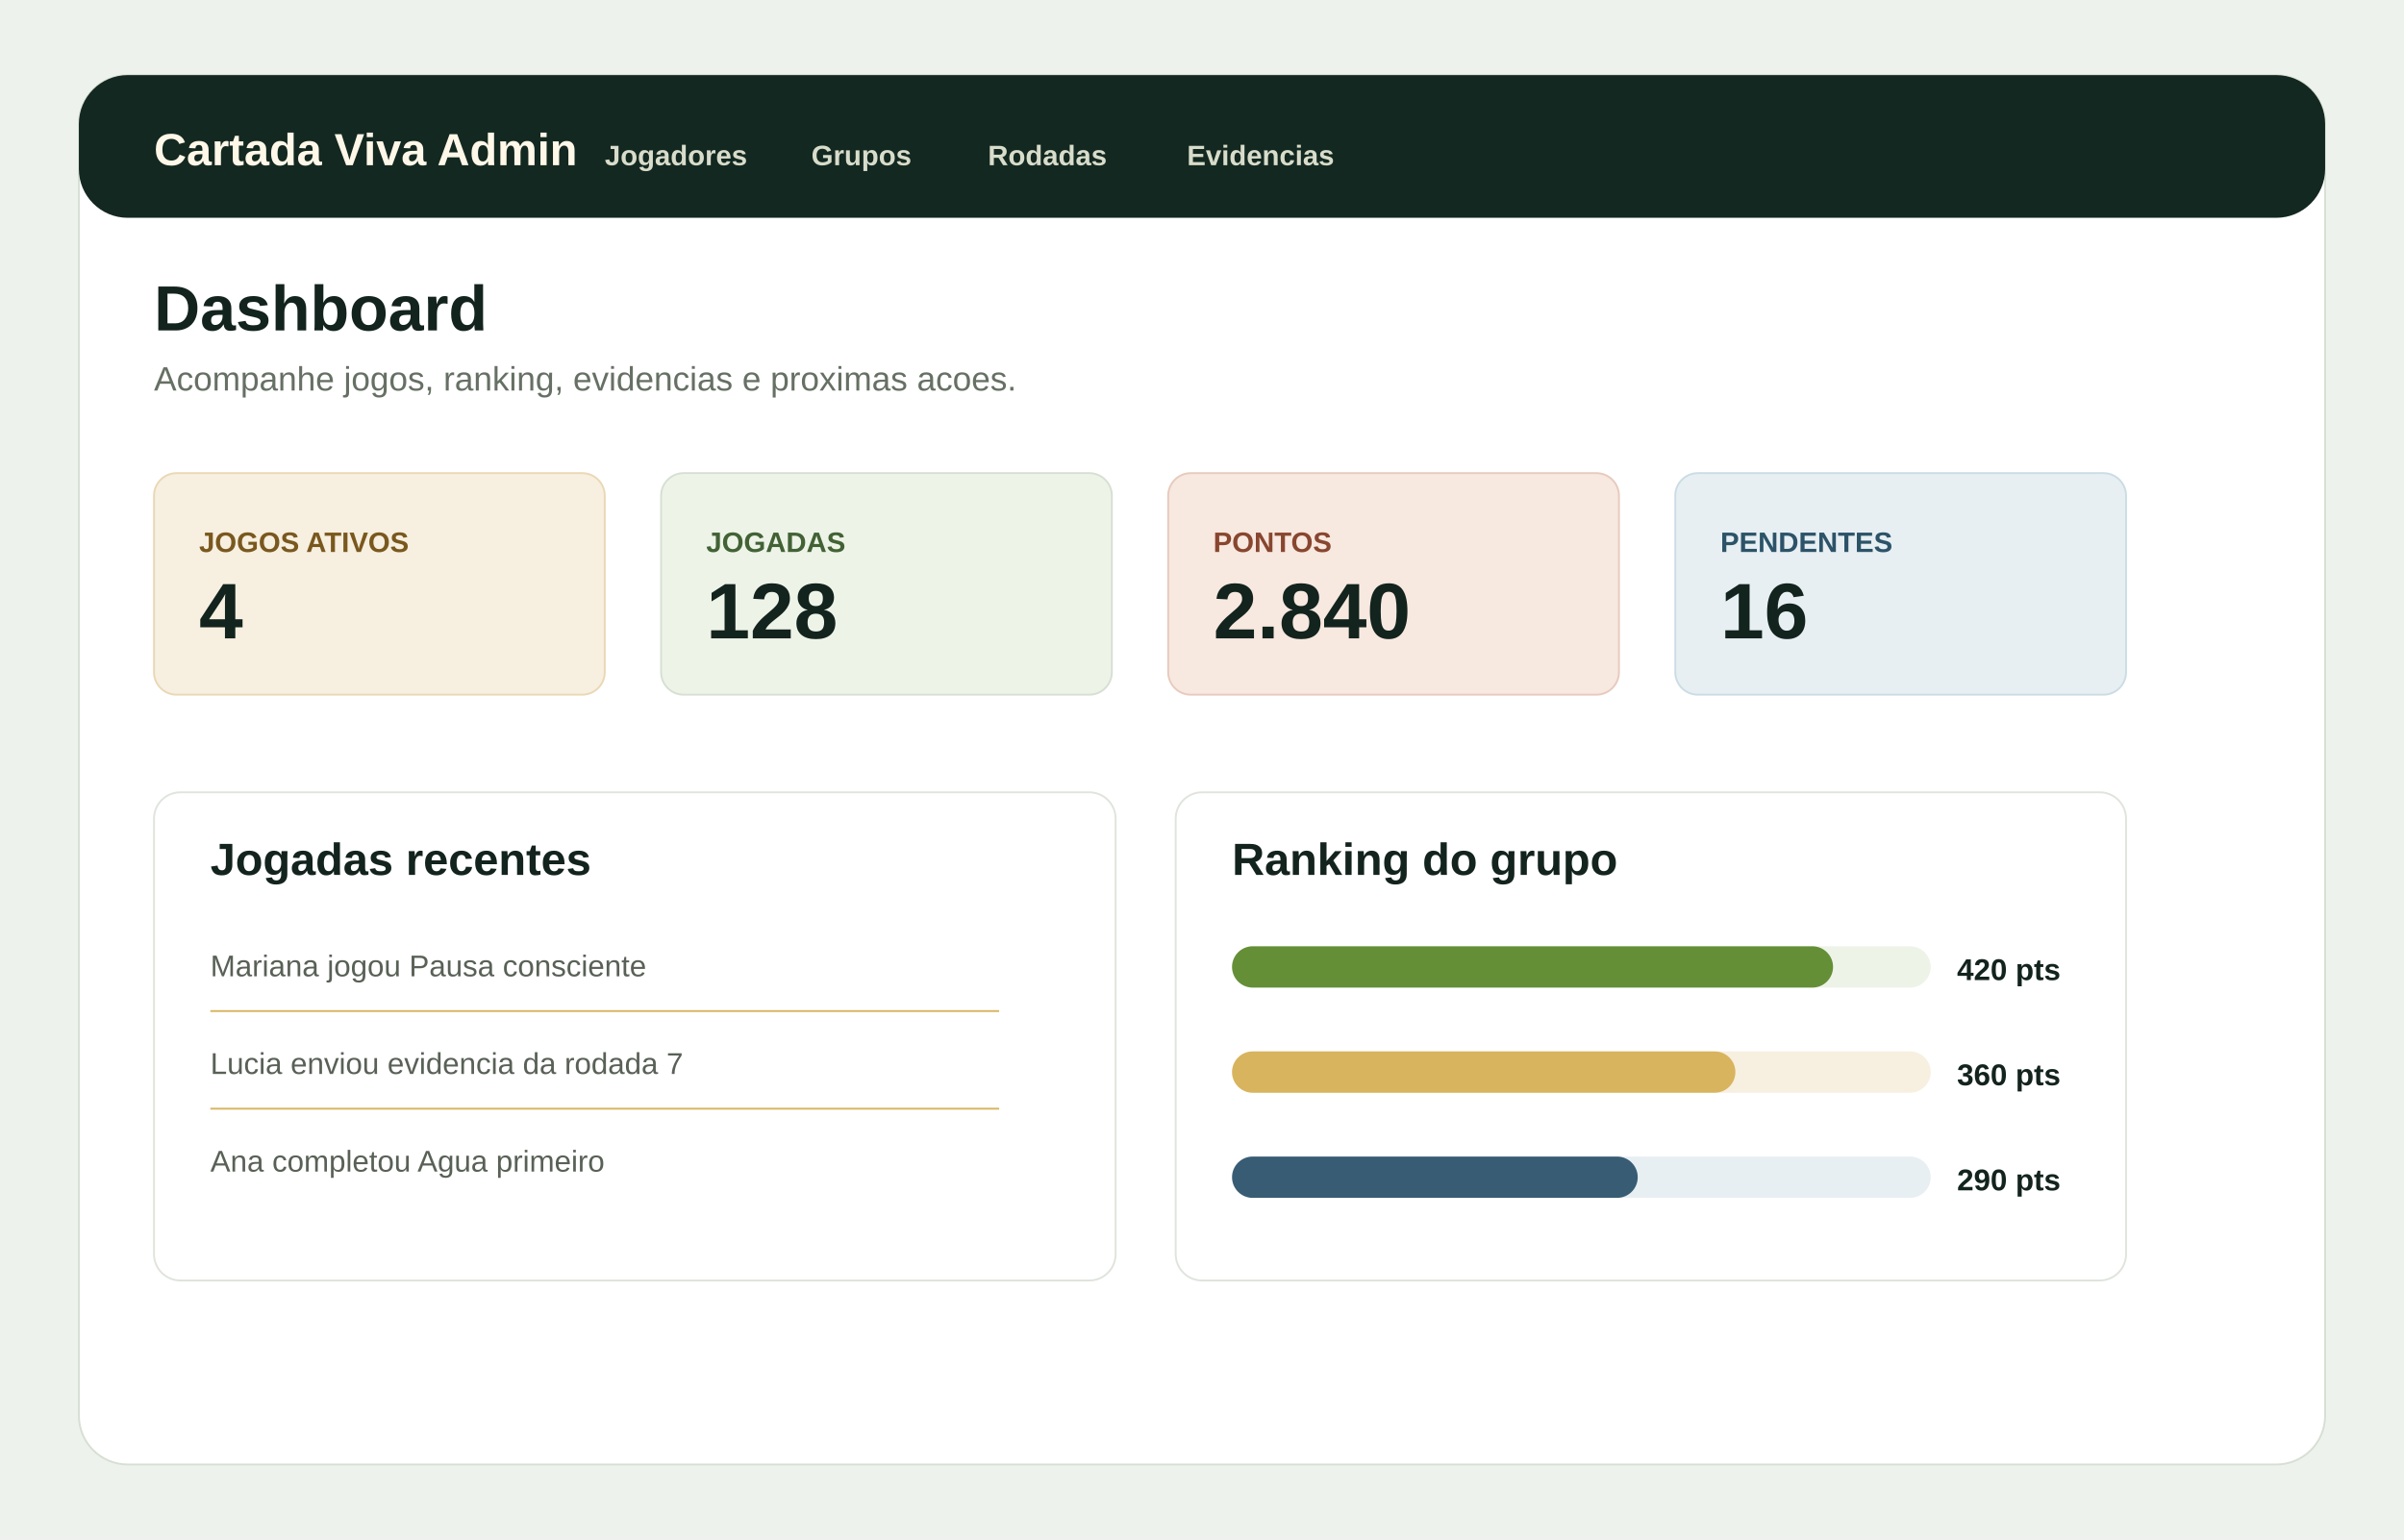
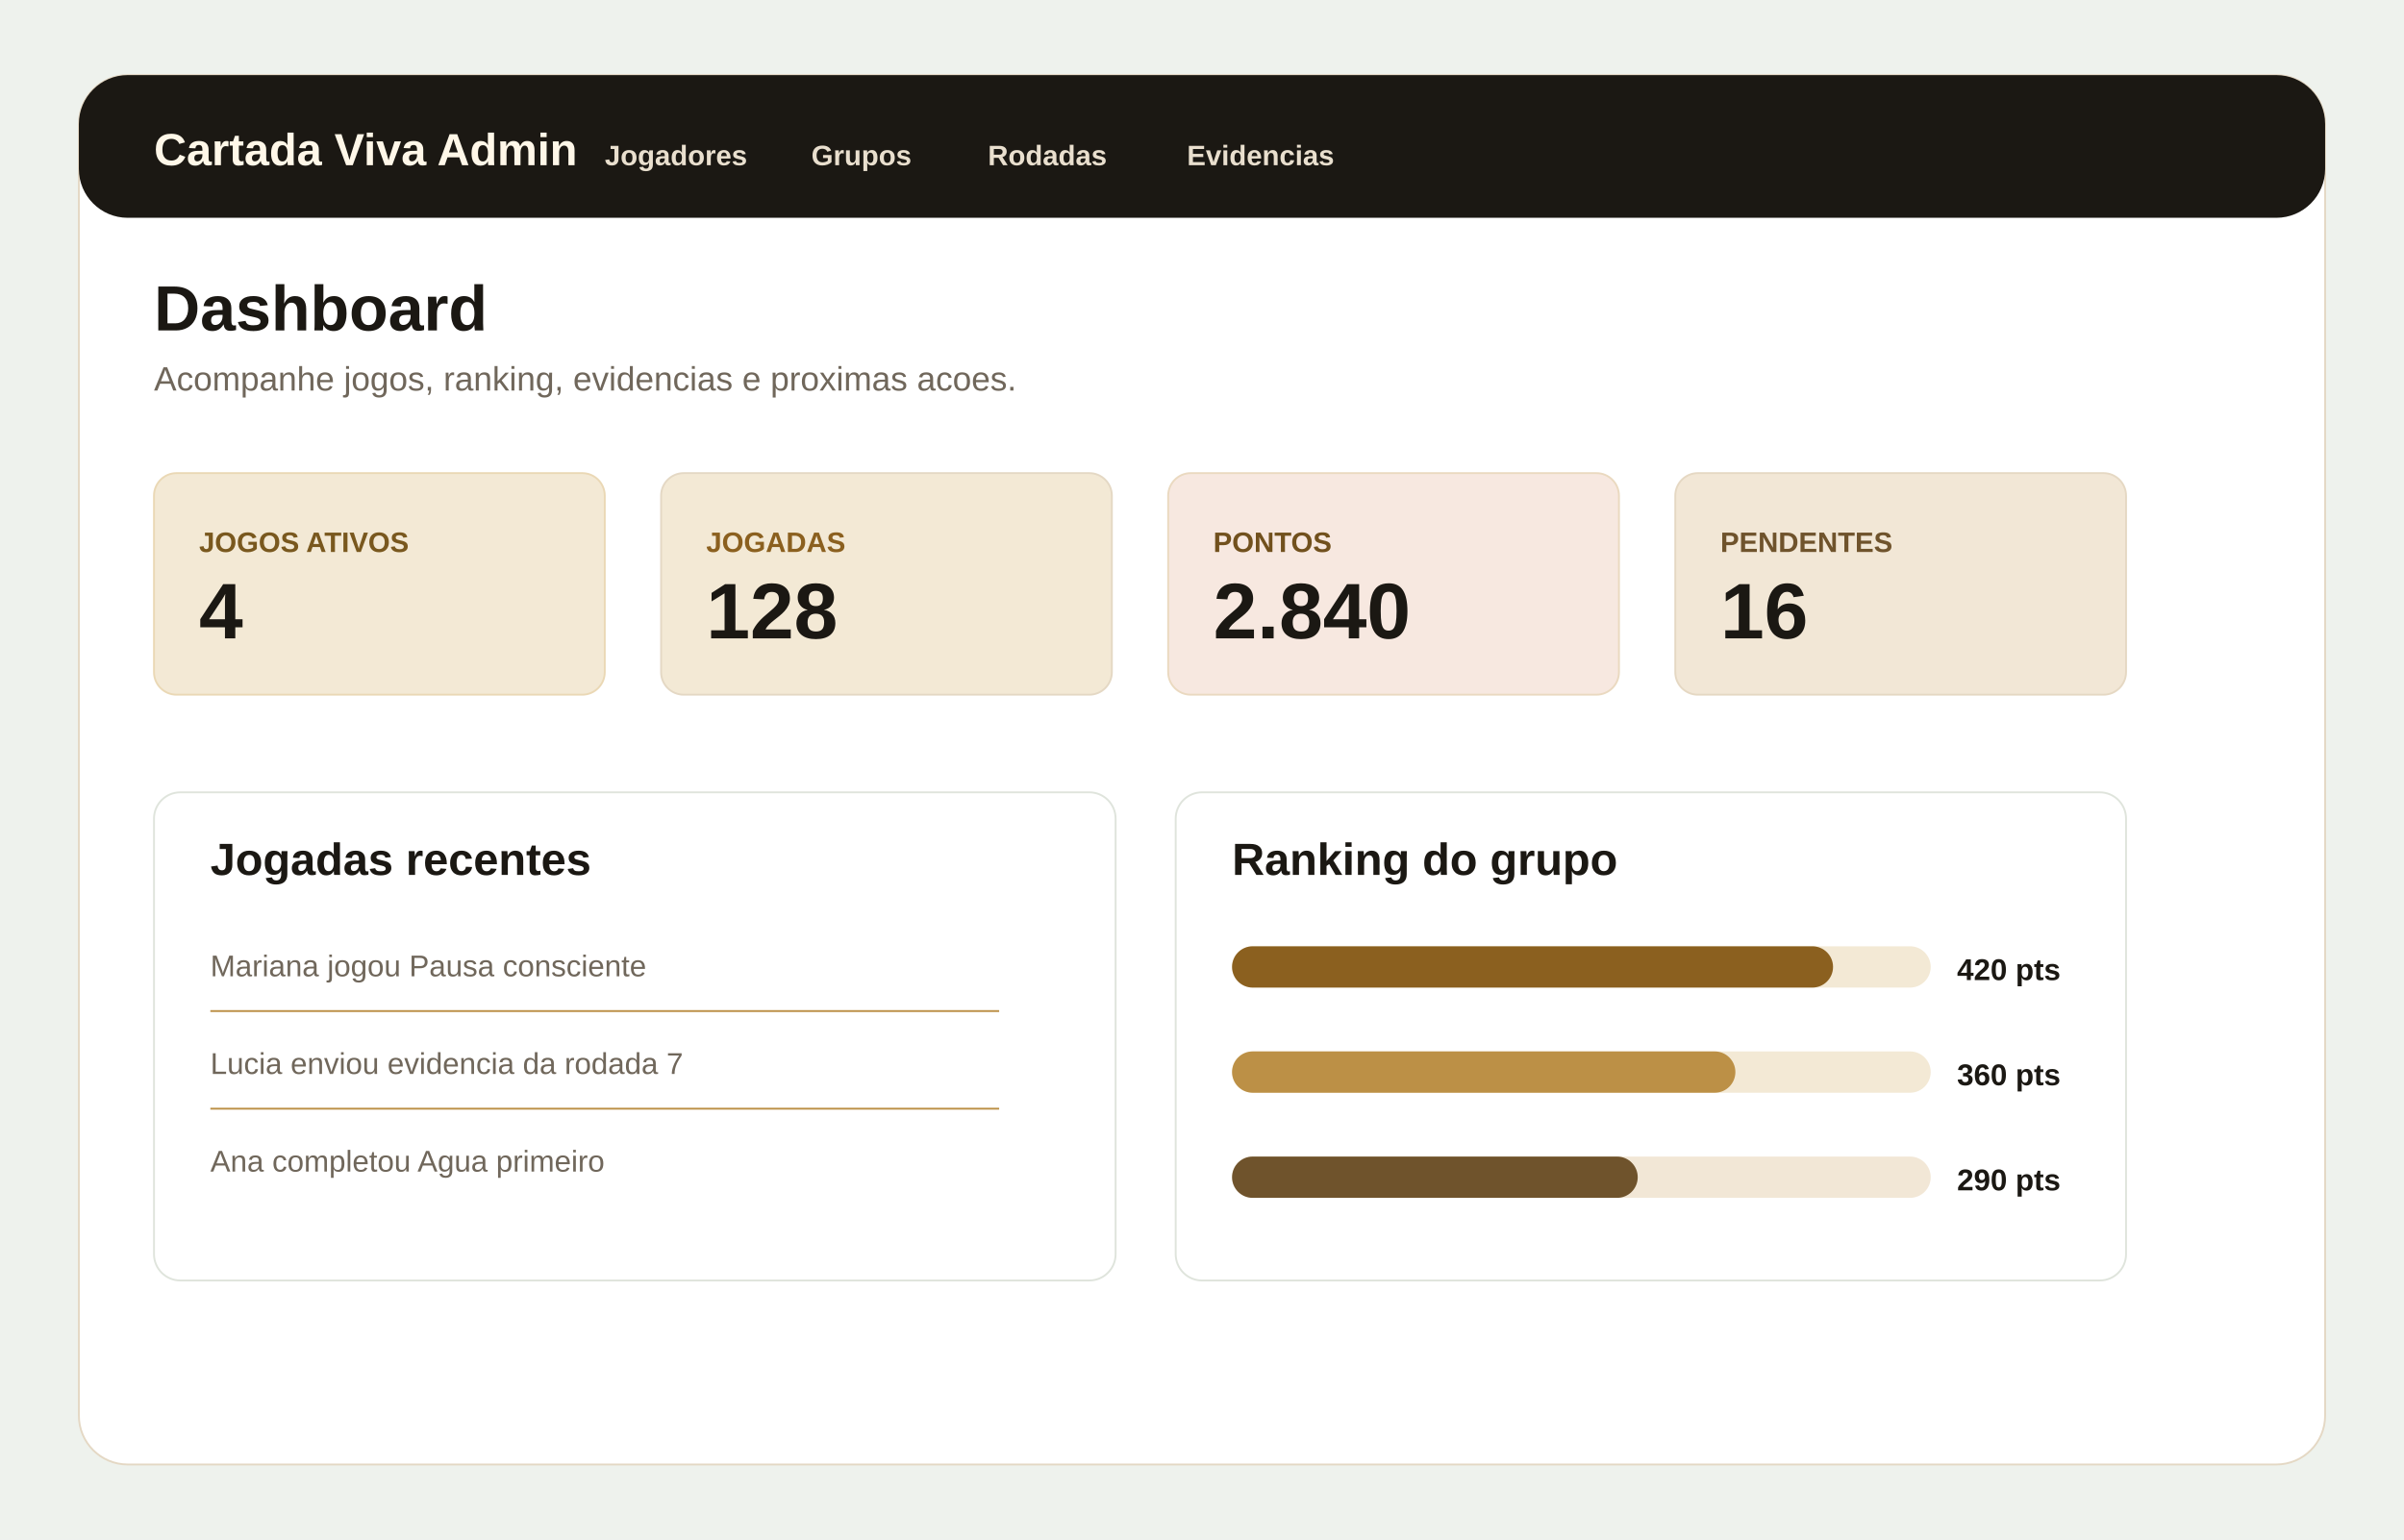
<svg xmlns="http://www.w3.org/2000/svg" width="1280" height="820" viewBox="0 0 1280 820" role="img" aria-labelledby="title desc">
  <rect width="1280" height="820" fill="#eef2ed" />
-   <rect x="42" y="40" width="1196" height="740" rx="26" fill="#ffffff" stroke="#d7dfd3" />
-   <rect x="42" y="40" width="1196" height="76" rx="26" fill="#132820" />
+   <rect x="42" y="40" width="1196" height="740" rx="26" fill="#ffffff" stroke="#e4d8c4" />
+   <rect x="42" y="40" width="1196" height="76" rx="26" fill="#1b1813" />
  <text x="82" y="88" fill="#fff7e8" font-family="Arial" font-size="24" font-weight="800">Cartada Viva Admin</text>
-   <text x="322" y="88" fill="#d8dcca" font-family="Arial" font-size="15" font-weight="700">Jogadores</text>
-   <text x="432" y="88" fill="#d8dcca" font-family="Arial" font-size="15" font-weight="700">Grupos</text>
-   <text x="526" y="88" fill="#d8dcca" font-family="Arial" font-size="15" font-weight="700">Rodadas</text>
-   <text x="632" y="88" fill="#d8dcca" font-family="Arial" font-size="15" font-weight="700">Evidencias</text>
-   <text x="82" y="176" fill="#13231d" font-family="Arial" font-size="34" font-weight="800">Dashboard</text>
-   <text x="82" y="208" fill="#667064" font-family="Arial" font-size="18">Acompanhe jogos, ranking, evidencias e proximas acoes.</text>
+   <text x="322" y="88" fill="#e9dfce" font-family="Arial" font-size="15" font-weight="700">Jogadores</text>
+   <text x="432" y="88" fill="#e9dfce" font-family="Arial" font-size="15" font-weight="700">Grupos</text>
+   <text x="526" y="88" fill="#e9dfce" font-family="Arial" font-size="15" font-weight="700">Rodadas</text>
+   <text x="632" y="88" fill="#e9dfce" font-family="Arial" font-size="15" font-weight="700">Evidencias</text>
+   <text x="82" y="176" fill="#1b1813" font-family="Arial" font-size="34" font-weight="800">Dashboard</text>
+   <text x="82" y="208" fill="#70675b" font-family="Arial" font-size="18">Acompanhe jogos, ranking, evidencias e proximas acoes.</text>
  <g transform="translate(82 252)">
-     <rect width="240" height="118" rx="12" fill="#f7efe0" stroke="#ead8b5" />
+     <rect width="240" height="118" rx="12" fill="#f3e9d5" stroke="#ead8b5" />
    <text x="24" y="42" fill="#79581e" font-family="Arial" font-size="15" font-weight="800">JOGOS ATIVOS</text>
-     <text x="24" y="88" fill="#13231d" font-family="Arial" font-size="42" font-weight="800">4</text>
+     <text x="24" y="88" fill="#1b1813" font-family="Arial" font-size="42" font-weight="800">4</text>
  </g>
  <g transform="translate(352 252)">
-     <rect width="240" height="118" rx="12" fill="#eef3e8" stroke="#d7dfd3" />
-     <text x="24" y="42" fill="#426235" font-family="Arial" font-size="15" font-weight="800">JOGADAS</text>
-     <text x="24" y="88" fill="#13231d" font-family="Arial" font-size="42" font-weight="800">128</text>
+     <rect width="240" height="118" rx="12" fill="#f3e9d5" stroke="#e4d8c4" />
+     <text x="24" y="42" fill="#8b601f" font-family="Arial" font-size="15" font-weight="800">JOGADAS</text>
+     <text x="24" y="88" fill="#1b1813" font-family="Arial" font-size="42" font-weight="800">128</text>
  </g>
  <g transform="translate(622 252)">
-     <rect width="240" height="118" rx="12" fill="#f7e8e0" stroke="#e8cabd" />
-     <text x="24" y="42" fill="#88462f" font-family="Arial" font-size="15" font-weight="800">PONTOS</text>
-     <text x="24" y="88" fill="#13231d" font-family="Arial" font-size="42" font-weight="800">2.840</text>
+     <rect width="240" height="118" rx="12" fill="#f7e8e0" stroke="#ead9c0" />
+     <text x="24" y="42" fill="#71501d" font-family="Arial" font-size="15" font-weight="800">PONTOS</text>
+     <text x="24" y="88" fill="#1b1813" font-family="Arial" font-size="42" font-weight="800">2.840</text>
  </g>
  <g transform="translate(892 252)">
-     <rect width="240" height="118" rx="12" fill="#e7eff3" stroke="#cbdce4" />
-     <text x="24" y="42" fill="#2c5368" font-family="Arial" font-size="15" font-weight="800">PENDENTES</text>
-     <text x="24" y="88" fill="#13231d" font-family="Arial" font-size="42" font-weight="800">16</text>
+     <rect width="240" height="118" rx="12" fill="#f2e7d6" stroke="#e5d8c3" />
+     <text x="24" y="42" fill="#6f532c" font-family="Arial" font-size="15" font-weight="800">PENDENTES</text>
+     <text x="24" y="88" fill="#1b1813" font-family="Arial" font-size="42" font-weight="800">16</text>
  </g>
  <rect x="82" y="422" width="512" height="260" rx="14" fill="#ffffff" stroke="#dfe4dc" />
-   <text x="112" y="466" fill="#13231d" font-family="Arial" font-size="24" font-weight="800">Jogadas recentes</text>
-   <g fill="#596157" font-family="Arial" font-size="16">
+   <text x="112" y="466" fill="#1b1813" font-family="Arial" font-size="24" font-weight="800">Jogadas recentes</text>
+   <g fill="#70675b" font-family="Arial" font-size="16">
    <text x="112" y="520">Mariana jogou Pausa consciente</text>
    <text x="112" y="572">Lucia enviou evidencia da rodada 7</text>
    <text x="112" y="624">Ana completou Agua primeiro</text>
  </g>
-   <g fill="#d8b45e">
+   <g fill="#bc9046">
    <rect x="112" y="538" width="420" height="1" />
    <rect x="112" y="590" width="420" height="1" />
  </g>
  <rect x="626" y="422" width="506" height="260" rx="14" fill="#ffffff" stroke="#dfe4dc" />
-   <text x="656" y="466" fill="#13231d" font-family="Arial" font-size="24" font-weight="800">Ranking do grupo</text>
-   <rect x="656" y="504" width="372" height="22" rx="11" fill="#eef3e8" />
-   <rect x="656" y="504" width="320" height="22" rx="11" fill="#648f37" />
-   <text x="1042" y="522" fill="#13231d" font-family="Arial" font-size="16" font-weight="800">420 pts</text>
-   <rect x="656" y="560" width="372" height="22" rx="11" fill="#f7efe0" />
-   <rect x="656" y="560" width="268" height="22" rx="11" fill="#d8b45e" />
-   <text x="1042" y="578" fill="#13231d" font-family="Arial" font-size="16" font-weight="800">360 pts</text>
-   <rect x="656" y="616" width="372" height="22" rx="11" fill="#e7eff3" />
-   <rect x="656" y="616" width="216" height="22" rx="11" fill="#385c73" />
-   <text x="1042" y="634" fill="#13231d" font-family="Arial" font-size="16" font-weight="800">290 pts</text>
+   <text x="656" y="466" fill="#1b1813" font-family="Arial" font-size="24" font-weight="800">Ranking do grupo</text>
+   <rect x="656" y="504" width="372" height="22" rx="11" fill="#f3e9d5" />
+   <rect x="656" y="504" width="320" height="22" rx="11" fill="#8b601f" />
+   <text x="1042" y="522" fill="#1b1813" font-family="Arial" font-size="16" font-weight="800">420 pts</text>
+   <rect x="656" y="560" width="372" height="22" rx="11" fill="#f3e9d5" />
+   <rect x="656" y="560" width="268" height="22" rx="11" fill="#bc9046" />
+   <text x="1042" y="578" fill="#1b1813" font-family="Arial" font-size="16" font-weight="800">360 pts</text>
+   <rect x="656" y="616" width="372" height="22" rx="11" fill="#f2e7d6" />
+   <rect x="656" y="616" width="216" height="22" rx="11" fill="#6f532c" />
+   <text x="1042" y="634" fill="#1b1813" font-family="Arial" font-size="16" font-weight="800">290 pts</text>
</svg>
